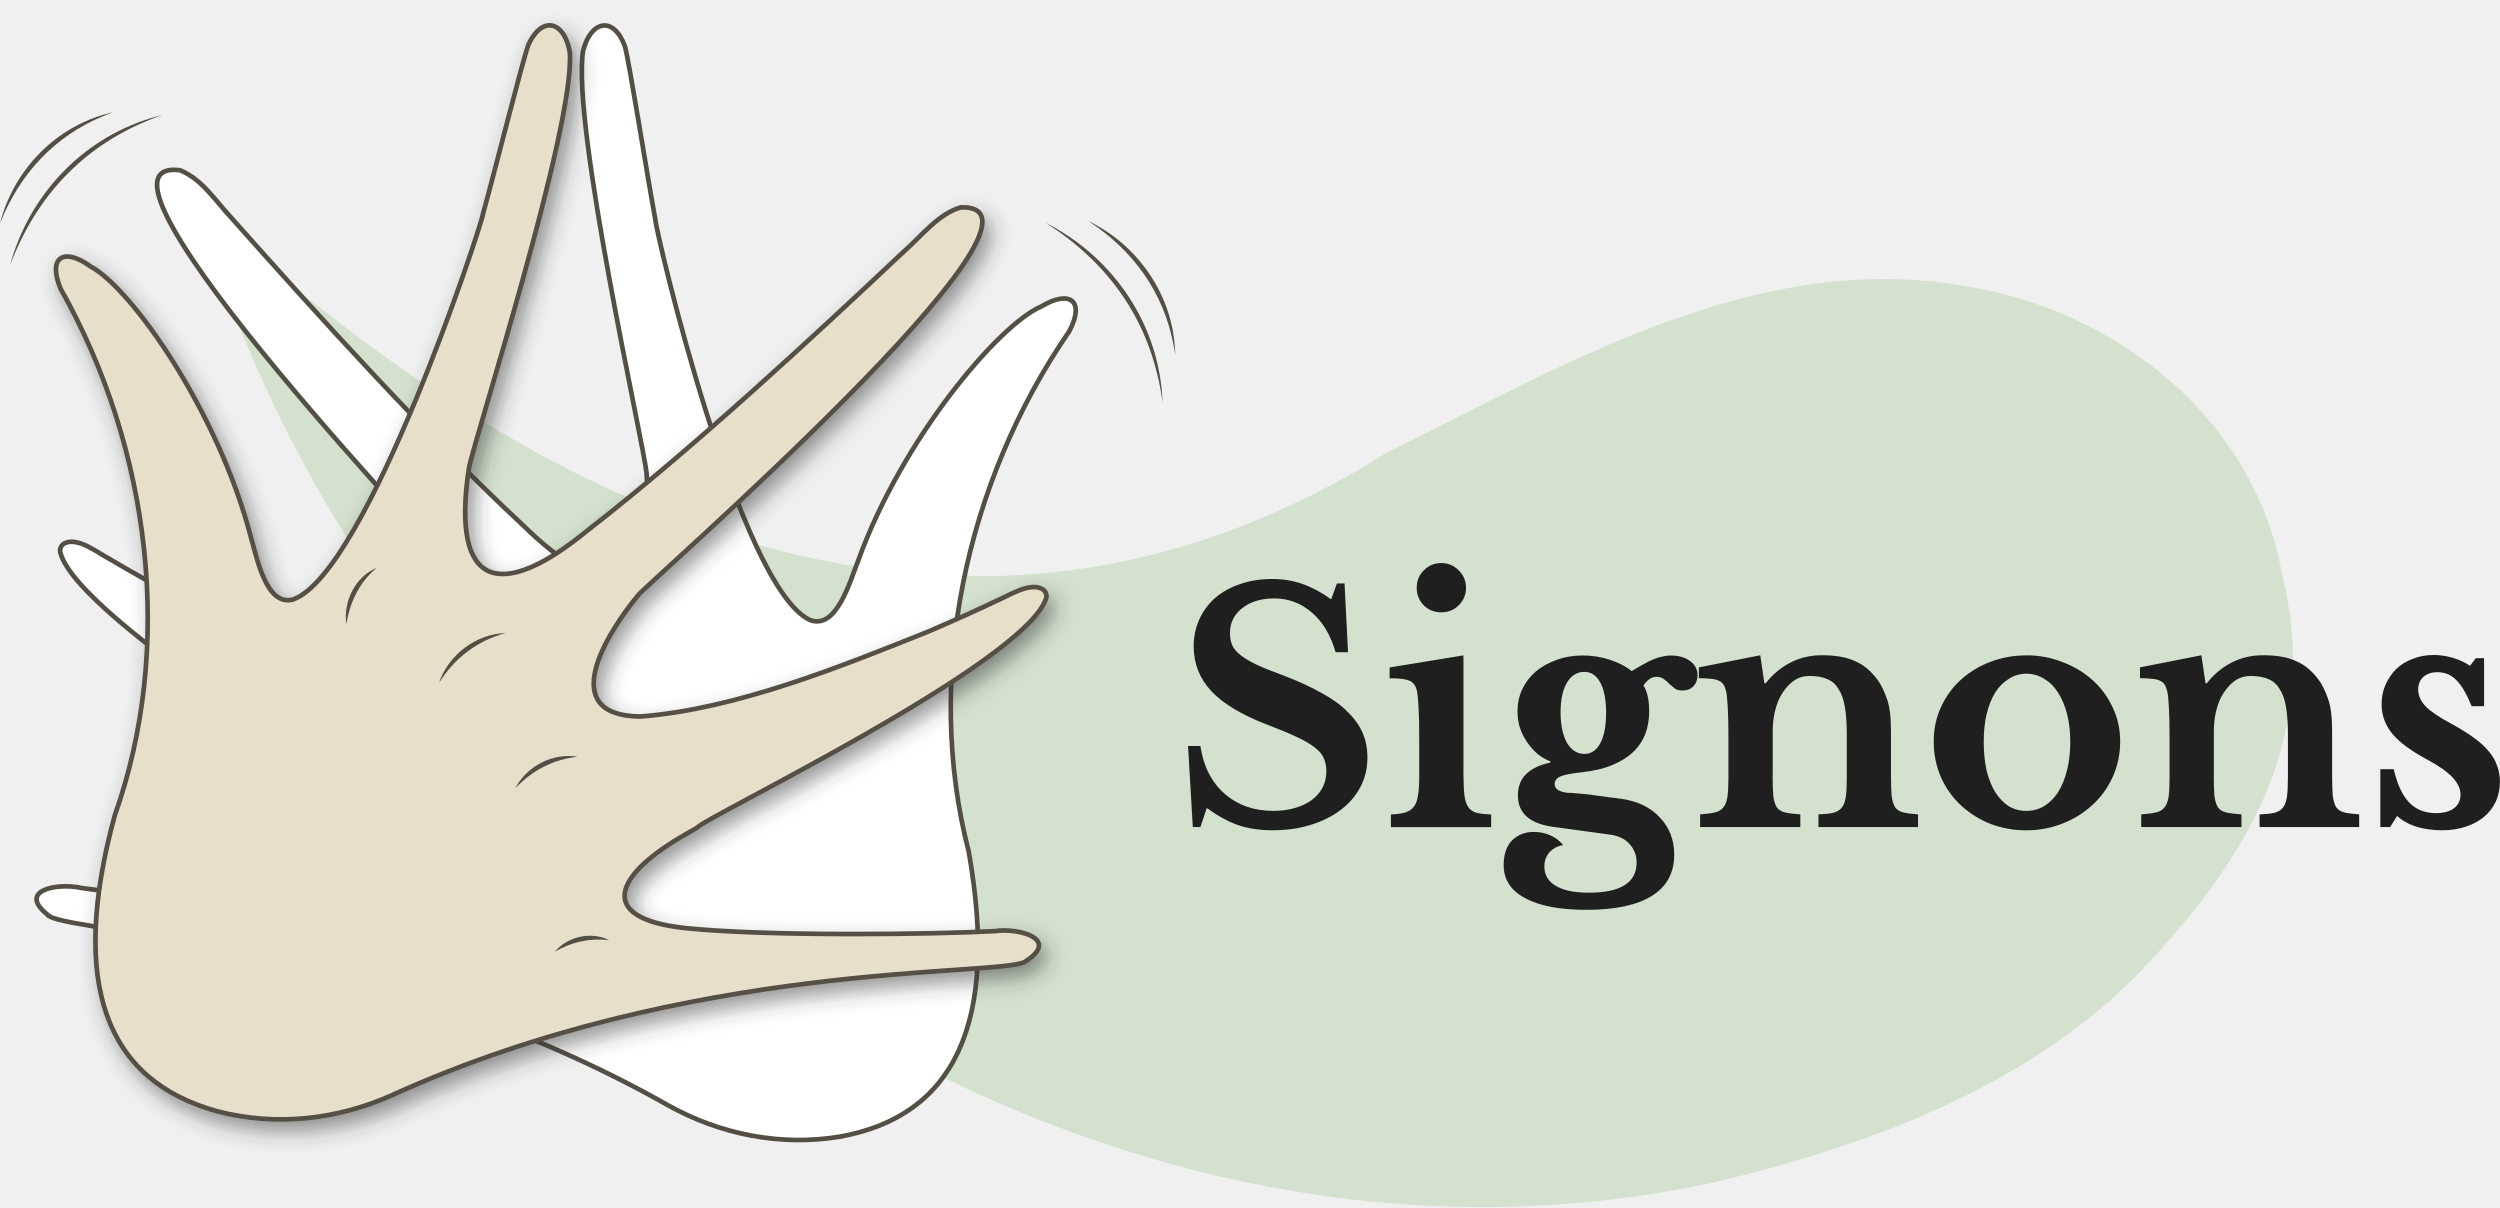
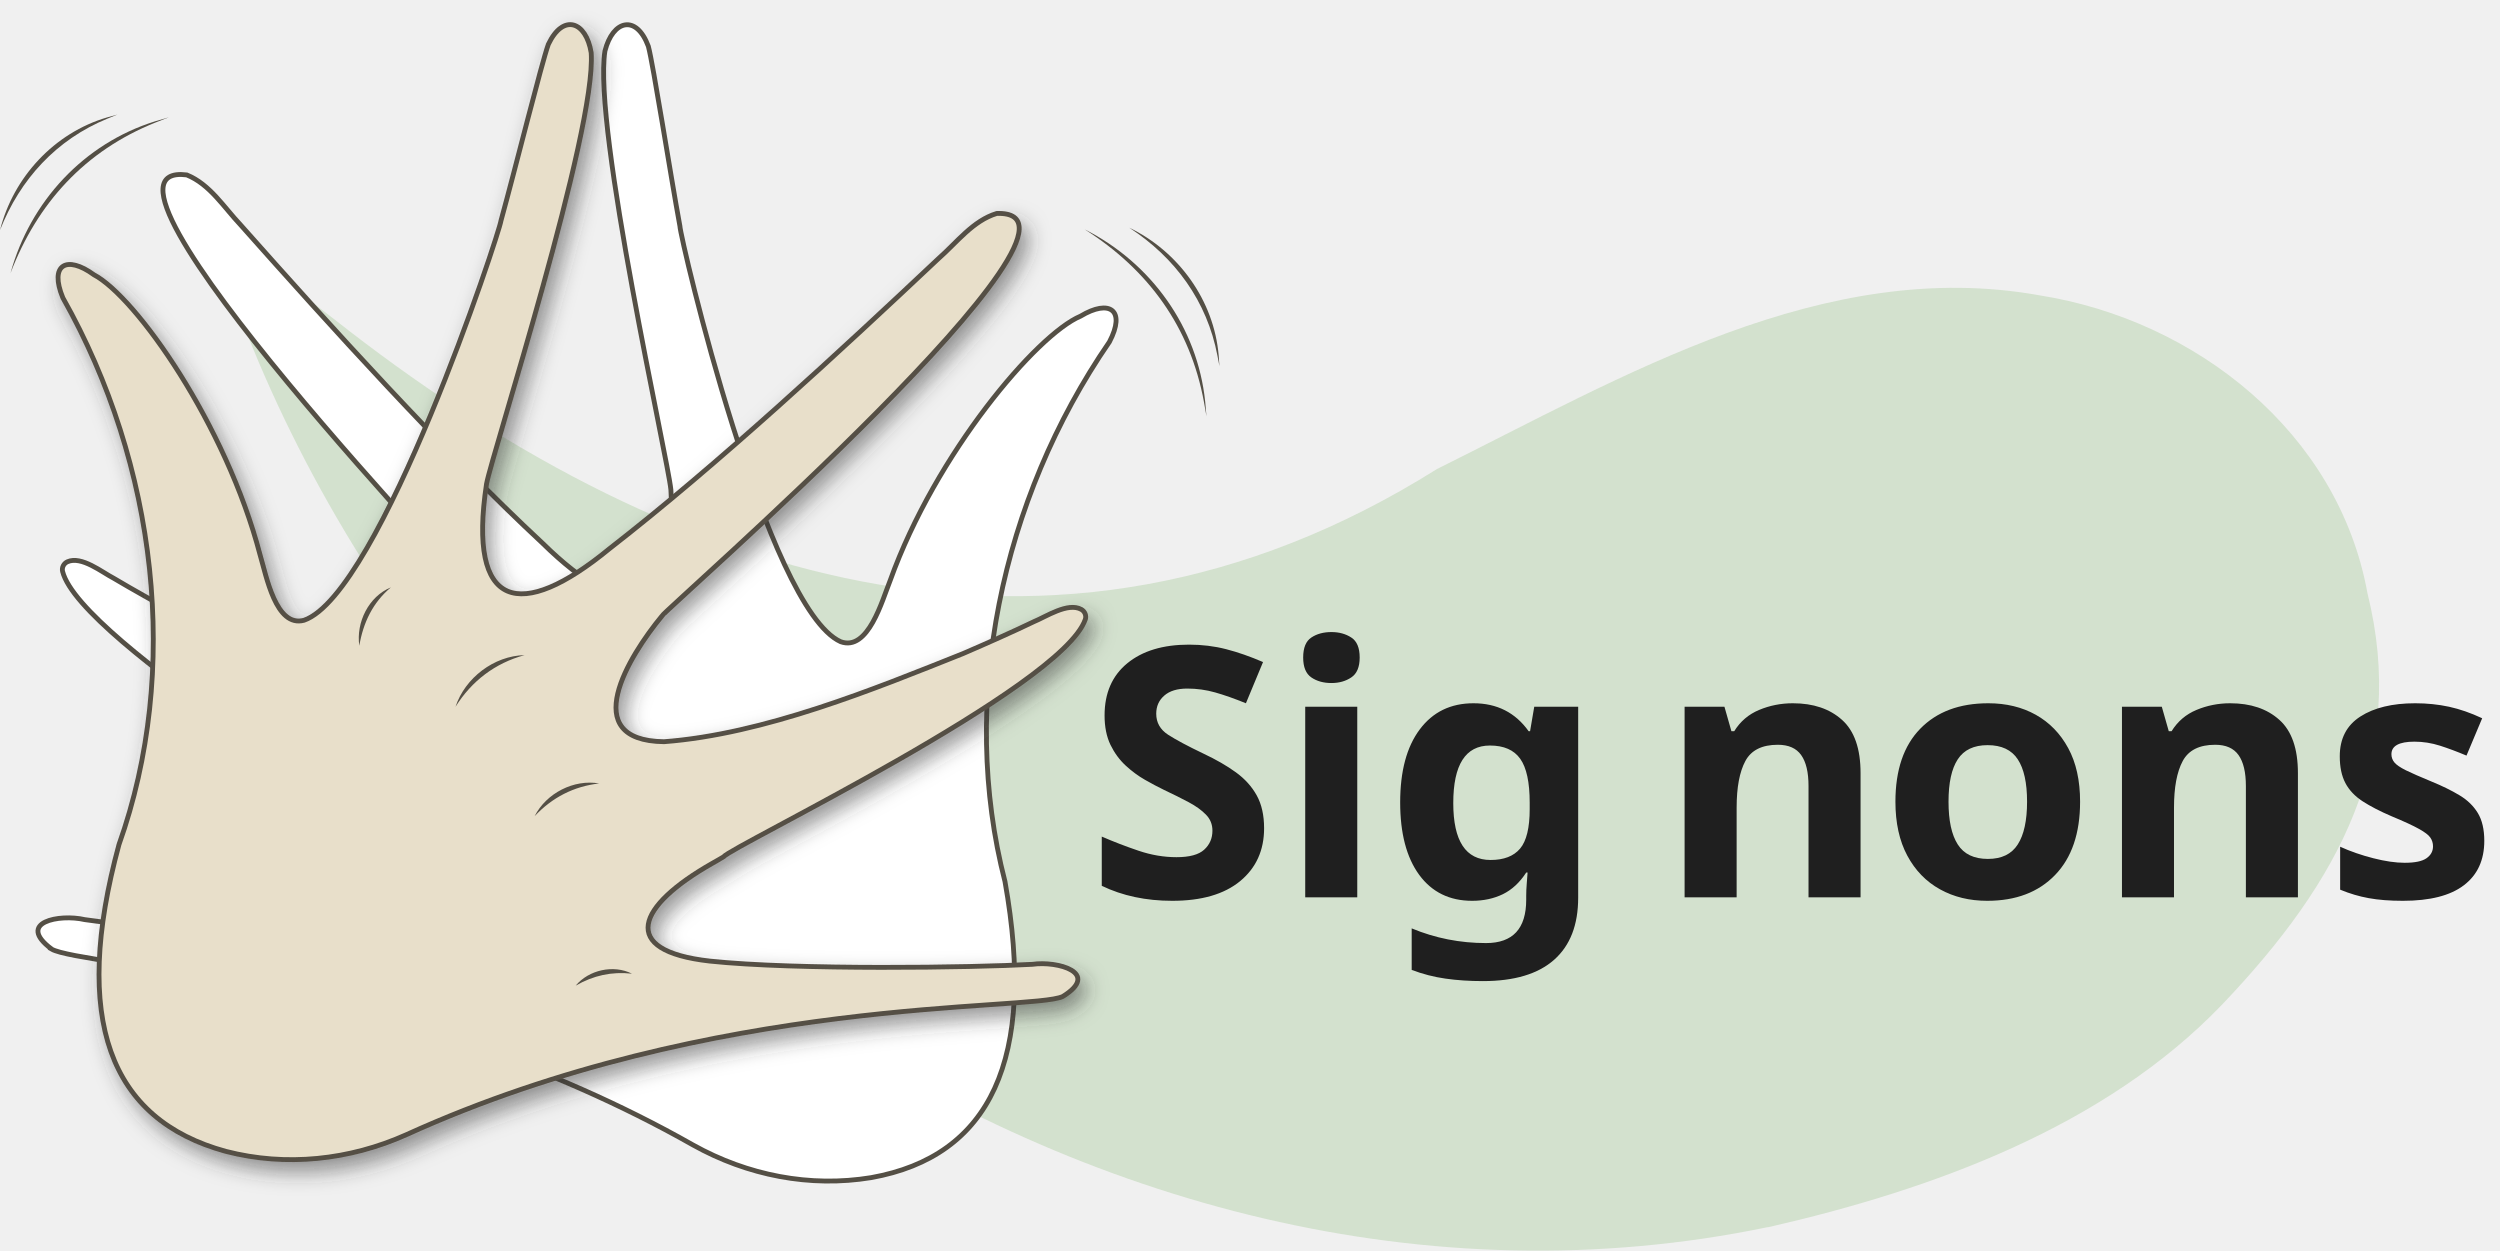
- <svg xmlns="http://www.w3.org/2000/svg" id="Layer_2" data-name="Layer 2" viewBox="0 0 535.04 258.34">
+ <svg xmlns="http://www.w3.org/2000/svg" id="Layer_2" data-name="Layer 2" viewBox="0 0 515.7 257.99">
  <defs>
    <style>
      .cls-1 {
        fill: #d3e1ce;
      }

      .cls-2 {
        fill: none;
      }

      .cls-3 {
        fill: #1f1f1f;
+         font-family: Kodchasan-Bold, Kodchasan;
+         font-size: 72px;
+         font-weight: 700;
      }

      .cls-4 {
        fill: #544f45;
      }

      .cls-5 {
        fill: #fff;
      }

      .cls-5, .cls-6 {
        stroke: #544f45;
        stroke-miterlimit: 10;
      }

      .cls-6 {
        fill: #e8dfca;
        filter: url(#drop-shadow-1);
      }

      .cls-7 {
+         letter-spacing: -.02em;
+       }
+ 
+       .cls-8 {
        clip-path: url(#clippath);
      }
    </style>
    <clipPath id="clippath">
-       <rect class="cls-2" x="42.52" y="44.62" width="448.24" height="213.72" />
+       <rect class="cls-2" x="42.52" y="44.27" width="448.24" height="213.72" />
    </clipPath>
-     <filter id="drop-shadow-1" x="5.7" y="0" width="227" height="249" filterUnits="userSpaceOnUse">
+     <filter id="drop-shadow-1" x="6.36" y="0" width="227" height="249" filterUnits="userSpaceOnUse">
      <feOffset dx="1.42" dy="2.13" />
      <feGaussianBlur result="blur" stdDeviation="2.13" />
      <feFlood flood-color="#333" flood-opacity=".5" />
      <feComposite in2="blur" operator="in" />
      <feComposite in="SourceGraphic" />
    </filter>
  </defs>
  <g id="Layer_8" data-name="Layer 8">
    <g>
      <g>
-         <g class="cls-7">
-           <path class="cls-1" d="M364.62,253.49C224.91,282.55,80.78,176.8,42.52,44.62c8.64,7.04,17.38,14.77,26.36,21.53,67.16,52.95,147.57,81.13,227.54,30.95,38.52-19.12,79.85-43.86,124.35-35.82,32.16,5.11,61.59,28.28,67.59,61.44,8.29,33.42-5.64,59.32-30,84.87-24.21,25.24-59.74,38.15-93.4,45.86l-.36.07.02-.02Z" />
+         <g class="cls-8">
+           <path class="cls-1" d="M364.62,253.14C224.91,282.2,80.78,176.45,42.52,44.27c8.64,7.04,17.38,14.77,26.36,21.53,67.16,52.95,147.57,81.13,227.54,30.95,38.52-19.12,79.85-43.86,124.35-35.82,32.16,5.11,61.59,28.28,67.59,61.44,8.29,33.42-5.64,59.32-30,84.87-24.21,25.24-59.74,38.15-93.4,45.86l-.36.07.02-.02Z" />
        </g>
-         <path class="cls-3" d="M254.24,159.65h2.66c.64,4.31,2.36,7.72,5.17,10.21,2.81,2.45,6.29,3.68,10.42,3.68,1.68,0,3.22-.2,4.63-.61,1.41-.41,2.61-.98,3.61-1.7,1-.77,1.77-1.66,2.31-2.66.54-1.04.82-2.2.82-3.47,0-1.09-.18-2.02-.54-2.79-.32-.82-.95-1.59-1.91-2.31-.95-.77-2.27-1.54-3.95-2.31-1.63-.77-3.77-1.66-6.4-2.66-5.31-2.04-9.24-4.4-11.78-7.08-2.54-2.72-3.81-5.92-3.81-9.6,0-2.13.41-4.09,1.23-5.86.82-1.77,1.95-3.29,3.4-4.56,1.5-1.27,3.27-2.25,5.31-2.93,2.09-.73,4.38-1.09,6.88-1.09,2.31,0,4.49.36,6.54,1.09,2.04.73,4.06,1.82,6.06,3.27l1.23-3.4h1.63l.75,14.71h-2.66c-1.09-3.72-2.79-6.56-5.11-8.51-2.31-2-4.99-3-8.03-3-2.81,0-5.11.7-6.88,2.11-1.72,1.36-2.59,3.13-2.59,5.31,0,.95.16,1.82.48,2.59.32.73.91,1.43,1.77,2.11.86.68,2.04,1.38,3.54,2.11,1.5.68,3.43,1.45,5.79,2.31,3.18,1.23,5.88,2.47,8.1,3.74,2.27,1.23,4.11,2.56,5.52,4.02,1.45,1.41,2.52,2.91,3.2,4.49.68,1.59,1.02,3.34,1.02,5.24,0,2.31-.5,4.43-1.5,6.33-1,1.91-2.41,3.54-4.22,4.9-1.77,1.36-3.9,2.43-6.4,3.2-2.45.77-5.17,1.16-8.17,1.16-2.72,0-5.17-.36-7.35-1.09-2.18-.77-4.43-2-6.74-3.68l-1.36,4.09h-1.63l-1.02-17.36ZM313.21,165.85c0,1.82.07,3.27.2,4.36.14,1.09.41,1.93.82,2.52.41.59,1,1,1.77,1.23.77.18,1.82.3,3.13.34v2.72h-21.45v-2.72c1.27-.05,2.29-.18,3.06-.41.82-.27,1.43-.68,1.84-1.23.45-.59.75-1.38.89-2.38.18-1.04.27-2.36.27-3.95v-8.37c0-2.63-.05-4.79-.14-6.47-.09-1.72-.2-2.91-.34-3.54-.23-1.13-.75-1.88-1.57-2.25-.77-.36-2.2-.54-4.29-.54v-2.31l15.8-2.59v25.6ZM303.2,125.81c0-1.5.5-2.75,1.5-3.74,1.04-1.04,2.29-1.57,3.74-1.57s2.75.52,3.74,1.57c1.04,1,1.57,2.25,1.57,3.74s-.52,2.7-1.57,3.74c-1,1-2.25,1.5-3.74,1.5s-2.7-.5-3.74-1.5c-1-1.04-1.5-2.29-1.5-3.74ZM335.84,169.66c1.23.09,2.29.18,3.2.27.95.09,1.84.2,2.66.34.86.09,1.7.2,2.52.34.86.09,1.77.2,2.72.34,3.54.5,6.31,1.84,8.31,4.02,2.04,2.13,3.06,4.79,3.06,7.97,0,3.86-1.59,6.79-4.77,8.78-3.18,2-7.85,3-14.03,3-5.67,0-10.05-.84-13.14-2.52-3.04-1.63-4.56-3.97-4.56-7.01,0-2.36.61-4.15,1.84-5.38,1.23-1.18,2.77-1.77,4.63-1.77,1.18,0,2.31.23,3.4.68,1.13.5,2.09,1.2,2.86,2.11-1.18.23-2.16.75-2.93,1.57-.73.86-1.09,1.86-1.09,3,0,1.82.79,3.2,2.38,4.15,1.63,1,4.02,1.5,7.15,1.5,6.81,0,10.21-2.16,10.21-6.47,0-1.54-.52-2.88-1.57-4.02-1-1.09-2.45-1.75-4.36-1.97l-11.92-1.63c-5.04-.68-7.56-2.93-7.56-6.74,0-1.86.59-3.38,1.77-4.56,1.23-1.18,2.95-2,5.17-2.45v-.27c-1.04-.41-2-.98-2.86-1.7-.82-.73-1.54-1.57-2.18-2.52-.64-.95-1.13-1.97-1.5-3.06-.32-1.13-.48-2.29-.48-3.47,0-1.68.34-3.25,1.02-4.7.73-1.5,1.7-2.77,2.93-3.81,1.27-1.04,2.75-1.86,4.43-2.45,1.72-.64,3.59-.95,5.58-.95s3.86.3,5.72.89c1.86.59,3.45,1.41,4.77,2.45,1.04-.64,1.95-1.16,2.72-1.57.77-.45,1.48-.79,2.11-1.02.68-.27,1.29-.45,1.84-.54.54-.14,1.09-.2,1.63-.2,1.72,0,3.11.39,4.15,1.16,1.09.77,1.63,1.79,1.63,3.06,0,.95-.3,1.75-.89,2.38-.59.59-1.36.89-2.31.89-.68,0-1.23-.14-1.63-.41-.41-.32-.82-.66-1.23-1.02-.36-.41-.75-.75-1.16-1.02-.41-.32-.95-.48-1.63-.48-.95,0-1.86.61-2.72,1.84.45.77.77,1.61.95,2.52.18.86.27,1.88.27,3.06,0,1.72-.27,3.31-.82,4.77-.54,1.45-1.41,2.75-2.59,3.88-1.13,1.09-2.61,2.02-4.43,2.79-1.82.77-4.02,1.29-6.6,1.57-2.18.23-3.7.52-4.56.89-.82.36-1.23.91-1.23,1.63,0,1.09,1.02,1.72,3.06,1.91ZM339.1,161.35c1.45,0,2.59-.77,3.4-2.31.82-1.54,1.23-3.7,1.23-6.47s-.41-4.97-1.23-6.47c-.82-1.54-1.97-2.31-3.47-2.31s-2.77.77-3.68,2.31c-.91,1.54-1.36,3.65-1.36,6.33s.45,4.9,1.36,6.54c.95,1.59,2.2,2.38,3.74,2.38ZM379.37,165.91c0,1.86.05,3.34.14,4.43.14,1.04.39,1.86.75,2.45.41.54,1,.91,1.77,1.09.82.18,1.91.32,3.27.41v2.72h-21.45v-2.72c1.32-.09,2.36-.23,3.13-.41.82-.18,1.43-.54,1.84-1.09.45-.54.75-1.32.89-2.31.14-1,.2-2.36.2-4.09v-8.51c0-2.68-.05-4.83-.14-6.47-.09-1.68-.2-2.81-.34-3.4-.14-.59-.32-1.07-.54-1.43-.23-.41-.57-.7-1.02-.89-.45-.23-1.02-.36-1.7-.41-.68-.09-1.54-.14-2.59-.14v-2.31l13.14-2.59.89,5.99h.27c1.5-1.91,3.27-3.38,5.31-4.43s4.29-1.57,6.74-1.57c2.91,0,5.24.41,7.01,1.23,1.82.77,3.43,2.09,4.83,3.95.77,1.04,1.45,2.41,2.04,4.09.59,1.63.89,3.9.89,6.81v9.6c0,1.86.05,3.34.14,4.43.14,1.04.39,1.86.75,2.45.41.54,1,.91,1.77,1.09.77.18,1.82.32,3.13.41v2.72h-21.31v-2.72c1.36-.05,2.43-.16,3.2-.34.82-.23,1.43-.61,1.84-1.16.41-.54.68-1.32.82-2.31.14-1.04.2-2.41.2-4.09v-9.26c0-2.31-.14-4.27-.41-5.86-.27-1.59-.73-2.86-1.36-3.81-.59-1-1.38-1.7-2.38-2.11-1-.45-2.25-.68-3.74-.68s-2.7.41-3.74,1.23c-1.04.82-1.95,1.95-2.72,3.4-.41.82-.77,1.88-1.09,3.2-.27,1.27-.41,2.61-.41,4.02v9.4ZM433.67,140.25c2.72,0,5.29.48,7.69,1.43,2.45.91,4.58,2.18,6.4,3.81,1.86,1.63,3.31,3.59,4.36,5.86,1.09,2.22,1.63,4.68,1.63,7.35s-.54,5.31-1.63,7.63c-1.04,2.31-2.5,4.31-4.36,5.99-1.82,1.68-3.95,3-6.4,3.95-2.41.95-4.97,1.43-7.69,1.43s-5.22-.45-7.63-1.36c-2.41-.95-4.52-2.27-6.33-3.95-1.82-1.68-3.25-3.68-4.29-5.99-1.04-2.36-1.57-4.93-1.57-7.69s.52-5.15,1.57-7.42c1.04-2.27,2.47-4.22,4.29-5.86,1.82-1.63,3.93-2.91,6.33-3.81,2.41-.91,4.95-1.36,7.63-1.36ZM433.67,144.19c-1.36,0-2.61.36-3.74,1.09-1.13.68-2.11,1.66-2.93,2.93-.77,1.27-1.38,2.81-1.84,4.63-.41,1.77-.61,3.74-.61,5.92s.2,4.31.61,6.13c.45,1.82,1.07,3.36,1.84,4.63.82,1.27,1.77,2.27,2.86,3,1.13.68,2.41,1.02,3.81,1.02s2.68-.34,3.81-1.02c1.18-.73,2.18-1.72,3-3,.82-1.32,1.45-2.88,1.91-4.7.45-1.82.68-3.84.68-6.06s-.23-4.15-.68-5.92c-.45-1.77-1.09-3.29-1.91-4.56-.82-1.32-1.82-2.31-3-3-1.13-.73-2.41-1.09-3.81-1.09ZM473.78,165.91c0,1.86.05,3.34.14,4.43.14,1.04.39,1.86.75,2.45.41.54,1,.91,1.77,1.09.82.18,1.91.32,3.27.41v2.72h-21.45v-2.72c1.32-.09,2.36-.23,3.13-.41.82-.18,1.43-.54,1.84-1.09.45-.54.75-1.32.89-2.31.14-1,.2-2.36.2-4.09v-8.51c0-2.68-.05-4.83-.14-6.47-.09-1.68-.2-2.81-.34-3.4-.14-.59-.32-1.07-.54-1.43-.23-.41-.57-.7-1.02-.89-.45-.23-1.02-.36-1.7-.41-.68-.09-1.54-.14-2.59-.14v-2.31l13.14-2.59.89,5.99h.27c1.5-1.91,3.27-3.38,5.31-4.43s4.29-1.57,6.74-1.57c2.91,0,5.24.41,7.01,1.23,1.82.77,3.43,2.09,4.83,3.95.77,1.04,1.45,2.41,2.04,4.09.59,1.63.89,3.9.89,6.81v9.6c0,1.86.05,3.34.14,4.43.14,1.04.39,1.86.75,2.45.41.54,1,.91,1.77,1.09.77.18,1.82.32,3.13.41v2.72h-21.31v-2.72c1.36-.05,2.43-.16,3.2-.34.82-.23,1.43-.61,1.84-1.16.41-.54.68-1.32.82-2.31.14-1.04.2-2.41.2-4.09v-9.26c0-2.31-.14-4.27-.41-5.86-.27-1.59-.73-2.86-1.36-3.81-.59-1-1.38-1.7-2.38-2.11-1-.45-2.25-.68-3.74-.68s-2.7.41-3.74,1.23c-1.04.82-1.95,1.95-2.72,3.4-.41.82-.77,1.88-1.09,3.2-.27,1.27-.41,2.61-.41,4.02v9.4ZM511.54,177.01h-2.11v-12.39h2.86c.77,3.27,1.88,5.65,3.34,7.15s3.34,2.25,5.65,2.25c1.68,0,2.97-.34,3.88-1.02.95-.73,1.43-1.7,1.43-2.93s-.57-2.5-1.7-3.68c-1.13-1.23-2.97-2.52-5.52-3.88-3.45-1.86-5.92-3.7-7.42-5.52-1.5-1.86-2.25-3.95-2.25-6.26,0-1.5.27-2.88.82-4.15.59-1.32,1.36-2.45,2.31-3.4,1-.95,2.18-1.68,3.54-2.18,1.36-.54,2.84-.82,4.43-.82,1.41,0,2.79.2,4.15.61,1.41.41,2.63.98,3.68,1.7l1.23-1.63h1.77v10.28h-2.66c-1.04-2.59-2.13-4.45-3.27-5.58-1.09-1.13-2.43-1.7-4.02-1.7-1.27,0-2.29.34-3.06,1.02-.73.68-1.09,1.59-1.09,2.72,0,1.27.54,2.47,1.63,3.61,1.13,1.13,3,2.38,5.58,3.74,1.82,1,3.38,1.97,4.7,2.93,1.32.95,2.38,1.93,3.2,2.93.82.95,1.41,1.97,1.77,3.06.41,1.04.61,2.18.61,3.4,0,1.59-.3,3.02-.89,4.29-.59,1.27-1.43,2.36-2.52,3.27-1.09.91-2.41,1.61-3.95,2.11-1.5.5-3.18.75-5.04.75s-3.77-.25-5.45-.75c-1.68-.54-3.06-1.32-4.15-2.31l-1.5,2.38Z" />
+         <text class="cls-3" transform="translate(223.96 185.1)">
+           <tspan x="0" y="0">Sig</tspan>
+           <tspan class="cls-7" x="117.93" y="0">no</tspan>
+           <tspan x="208.15" y="0">ns</tspan>
+         </text>
      </g>
      <g>
        <g>
-           <path class="cls-5" d="M10.63,196.11c-7.41-5.54,1.63-7.27,6.85-6.06,12.13,1.78,48.47,5.54,66.35,5.24,19.05-.44,15.97-9.96,1.23-20.15-.41-.29-.79-.55-1.1-.76-.71-.49-1.03-.71-1.13-.8-.8-1.91-66.28-40.86-69.92-55.35-.2-.81.24-1.66,1-2,2.9-1.29,7.16,2.18,9.54,3.4,3.89,2.32,9.31,5.34,13.93,7.84,17.62,8.92,39.37,20.19,59.84,23.59,17.93,1.36,8.83-16.9,2.68-25.84-.04-.9-87.63-92.03-61.38-88.79,4.77,1.92,7.68,6.7,11.16,10.37,18.37,20.68,41.56,46.35,62.29,65.65,16.91,16.61,28.05,15.23,26.42-11.08-.58-6.28-16.13-74.68-13.6-90.51,1.61-6.35,6.46-7.65,8.95-.96,1.01,3.76,4.54,26.34,6.51,37.08.06,2.47,17.96,78.91,33.16,85.74,5.68,2.07,8.55-8.5,10.22-12.64,9.41-26.21,30.24-50.72,39.26-54.51,6-3.6,9.41-1.27,5.96,5.31-22.42,32.59-31.08,74.43-21.54,111.32,6.54,36.7-3.03,56.67-27.6,61.07-12.62,2.08-25.52-.46-36.75-6.73-60.8-34.45-126.14-36.8-132.34-40.42Z" />
-           <path class="cls-6" d="M219.22,205.91c7.87-4.86-.98-7.39-6.28-6.64-12.24.69-48.77,1.21-66.55-.67-18.93-2.13-15.02-11.34.57-20.18.43-.25.83-.47,1.16-.66.75-.42,1.09-.62,1.19-.7.97-1.83,69.65-34.81,74.56-48.92.28-.79-.09-1.68-.82-2.08-2.77-1.54-7.33,1.54-9.81,2.54-4.08,1.97-9.75,4.49-14.58,6.57-18.34,7.32-41.01,16.62-61.7,18.18-17.98-.24-7.3-17.61-.37-25.98.12-.89,95.46-83.89,69.02-82.99-4.92,1.49-8.24,6-12.04,9.33-20.13,18.96-45.51,42.47-67.88,59.85-18.32,15.04-29.29,12.67-25.33-13.38,1.13-6.2,22.7-72.95,21.59-88.95-1.04-6.47-5.76-8.19-8.83-1.75-1.34,3.66-6.86,25.83-9.77,36.36-.28,2.46-24.9,77-40.64,82.46-5.84,1.56-7.77-9.22-9.06-13.49-7.05-26.95-25.62-53.21-34.27-57.78-5.66-4.12-9.26-2.1-6.41,4.76,19.44,34.45,24.35,76.9,11.57,112.79-9.78,35.98-2.01,56.72,22.07,63.28,12.39,3.2,25.46,1.81,37.2-3.44,63.62-28.92,128.91-25.46,135.41-28.51Z" />
-           <path class="cls-4" d="M93.96,146.15c1.97-5.97,7.94-10.52,14.25-10.66-6.07,1.64-10.92,5.34-14.25,10.66h0Z" />
-           <path class="cls-4" d="M74.12,133.56c-.7-4.8,1.91-10.17,6.52-12.05-3.71,3.09-5.73,7.29-6.52,12.05h0Z" />
-           <path class="cls-4" d="M110.29,168.7c2.39-4.72,8.08-7.66,13.31-6.74-5.26.6-9.69,2.9-13.31,6.74h0Z" />
-           <path class="cls-4" d="M118.75,203.67c2.7-3.26,7.82-4.39,11.61-2.47-4.21-.46-7.94.37-11.61,2.47h0Z" />
+           <path class="cls-5" d="M10.63,195.76c-7.41-5.54,1.63-7.27,6.85-6.06,12.13,1.78,48.47,5.54,66.35,5.24,19.05-.44,15.97-9.96,1.23-20.15-.41-.29-.79-.55-1.1-.76-.71-.49-1.03-.71-1.13-.8-.8-1.91-66.28-40.86-69.92-55.35-.2-.81.24-1.66,1-2,2.9-1.29,7.16,2.18,9.54,3.4,3.89,2.32,9.31,5.34,13.93,7.84,17.62,8.92,39.37,20.19,59.84,23.59,17.93,1.36,8.83-16.9,2.68-25.84-.04-.9-87.63-92.03-61.38-88.79,4.77,1.92,7.68,6.7,11.16,10.37,18.37,20.68,41.56,46.35,62.29,65.65,16.91,16.61,28.05,15.23,26.42-11.08-.58-6.28-16.13-74.68-13.6-90.51,1.61-6.35,6.46-7.65,8.95-.96,1.01,3.76,4.54,26.34,6.51,37.08.06,2.47,17.96,78.91,33.16,85.74,5.68,2.07,8.55-8.5,10.22-12.64,9.41-26.21,30.24-50.72,39.26-54.51,6-3.6,9.41-1.27,5.96,5.31-22.42,32.59-31.08,74.43-21.54,111.32,6.54,36.7-3.03,56.67-27.6,61.07-12.62,2.08-25.52-.46-36.75-6.73-60.8-34.45-126.14-36.8-132.34-40.42Z" />
+           <path class="cls-6" d="M219.22,205.56c7.87-4.86-.98-7.39-6.28-6.64-12.24.69-48.77,1.21-66.55-.67-18.93-2.13-15.02-11.34.57-20.18.43-.25.83-.47,1.16-.66.75-.42,1.09-.62,1.19-.7.97-1.83,69.65-34.81,74.56-48.92.28-.79-.09-1.68-.82-2.08-2.77-1.54-7.33,1.54-9.81,2.54-4.08,1.97-9.75,4.49-14.58,6.57-18.34,7.32-41.01,16.62-61.7,18.18-17.98-.24-7.3-17.61-.37-25.98.12-.89,95.46-83.89,69.02-82.99-4.92,1.49-8.24,6-12.04,9.33-20.13,18.96-45.51,42.47-67.88,59.85-18.32,15.04-29.29,12.67-25.33-13.38,1.13-6.2,22.7-72.95,21.59-88.95-1.04-6.47-5.76-8.19-8.83-1.75-1.34,3.66-6.86,25.83-9.77,36.36-.28,2.46-24.9,77-40.64,82.46-5.84,1.56-7.77-9.22-9.06-13.49-7.05-26.95-25.62-53.21-34.27-57.78-5.66-4.12-9.26-2.1-6.41,4.76,19.44,34.45,24.35,76.9,11.57,112.79-9.78,35.98-2.01,56.72,22.07,63.28,12.39,3.2,25.46,1.81,37.2-3.44,63.62-28.92,128.91-25.46,135.41-28.51Z" />
+           <path class="cls-4" d="M93.96,145.8c1.97-5.97,7.94-10.52,14.25-10.66-6.07,1.64-10.92,5.34-14.25,10.66h0Z" />
+           <path class="cls-4" d="M74.12,133.21c-.7-4.8,1.91-10.17,6.52-12.05-3.71,3.09-5.73,7.29-6.52,12.05h0Z" />
+           <path class="cls-4" d="M110.29,168.35c2.39-4.72,8.08-7.66,13.31-6.74-5.26.6-9.69,2.9-13.31,6.74h0Z" />
+           <path class="cls-4" d="M118.75,203.32c2.7-3.26,7.82-4.39,11.61-2.47-4.21-.46-7.94.37-11.61,2.47h0Z" />
        </g>
        <g>
-           <path class="cls-4" d="M2.16,56.71c4.04-14.77,15.12-26.74,29.81-31.33.95-.29,1.91-.57,2.87-.84-.92.37-1.85.74-2.78,1.09-14.5,5.82-24.35,16.58-29.9,31.08h0Z" />
-           <path class="cls-4" d="M0,47.82c2.76-10.93,11.21-20.06,22.08-23.25.71-.21,1.42-.41,2.14-.59-.68.29-1.36.57-2.05.84C11.65,29.13,4.15,37.3,0,47.82h0Z" />
+           <path class="cls-4" d="M2.16,56.36c4.05-14.77,15.12-26.74,29.81-31.33.95-.29,1.91-.57,2.87-.84-.92.37-1.85.74-2.78,1.09-14.5,5.82-24.35,16.58-29.9,31.08h0Z" />
+           <path class="cls-4" d="M0,47.47c2.76-10.93,11.21-20.06,22.08-23.25.71-.21,1.42-.41,2.14-.59-.68.29-1.36.57-2.05.84C11.65,28.78,4.15,36.95,0,47.47h0Z" />
        </g>
        <g>
-           <path class="cls-4" d="M223.76,47.67c13.71,6.93,23.27,20.21,24.85,35.56.1,1,.18,1.99.26,2.99-.18-.98-.36-1.97-.52-2.95-2.83-15.42-11.43-27.24-24.59-35.6h0Z" />
-           <path class="cls-4" d="M232.94,47.32c10.19,4.9,17.48,15.02,18.45,26.35.06.74.11,1.48.16,2.22-.15-.73-.29-1.45-.42-2.18-2.14-11.21-8.68-20.2-18.19-26.39h0Z" />
+           <path class="cls-4" d="M223.76,47.32c13.71,6.93,23.27,20.21,24.85,35.56.1,1,.18,1.99.26,2.99-.18-.98-.36-1.97-.52-2.95-2.83-15.42-11.43-27.24-24.59-35.6h0Z" />
+           <path class="cls-4" d="M232.94,46.97c10.19,4.9,17.48,15.02,18.45,26.35.06.74.11,1.48.16,2.22-.15-.73-.29-1.45-.42-2.18-2.14-11.21-8.68-20.2-18.19-26.39h0Z" />
        </g>
      </g>
    </g>
  </g>
</svg>
